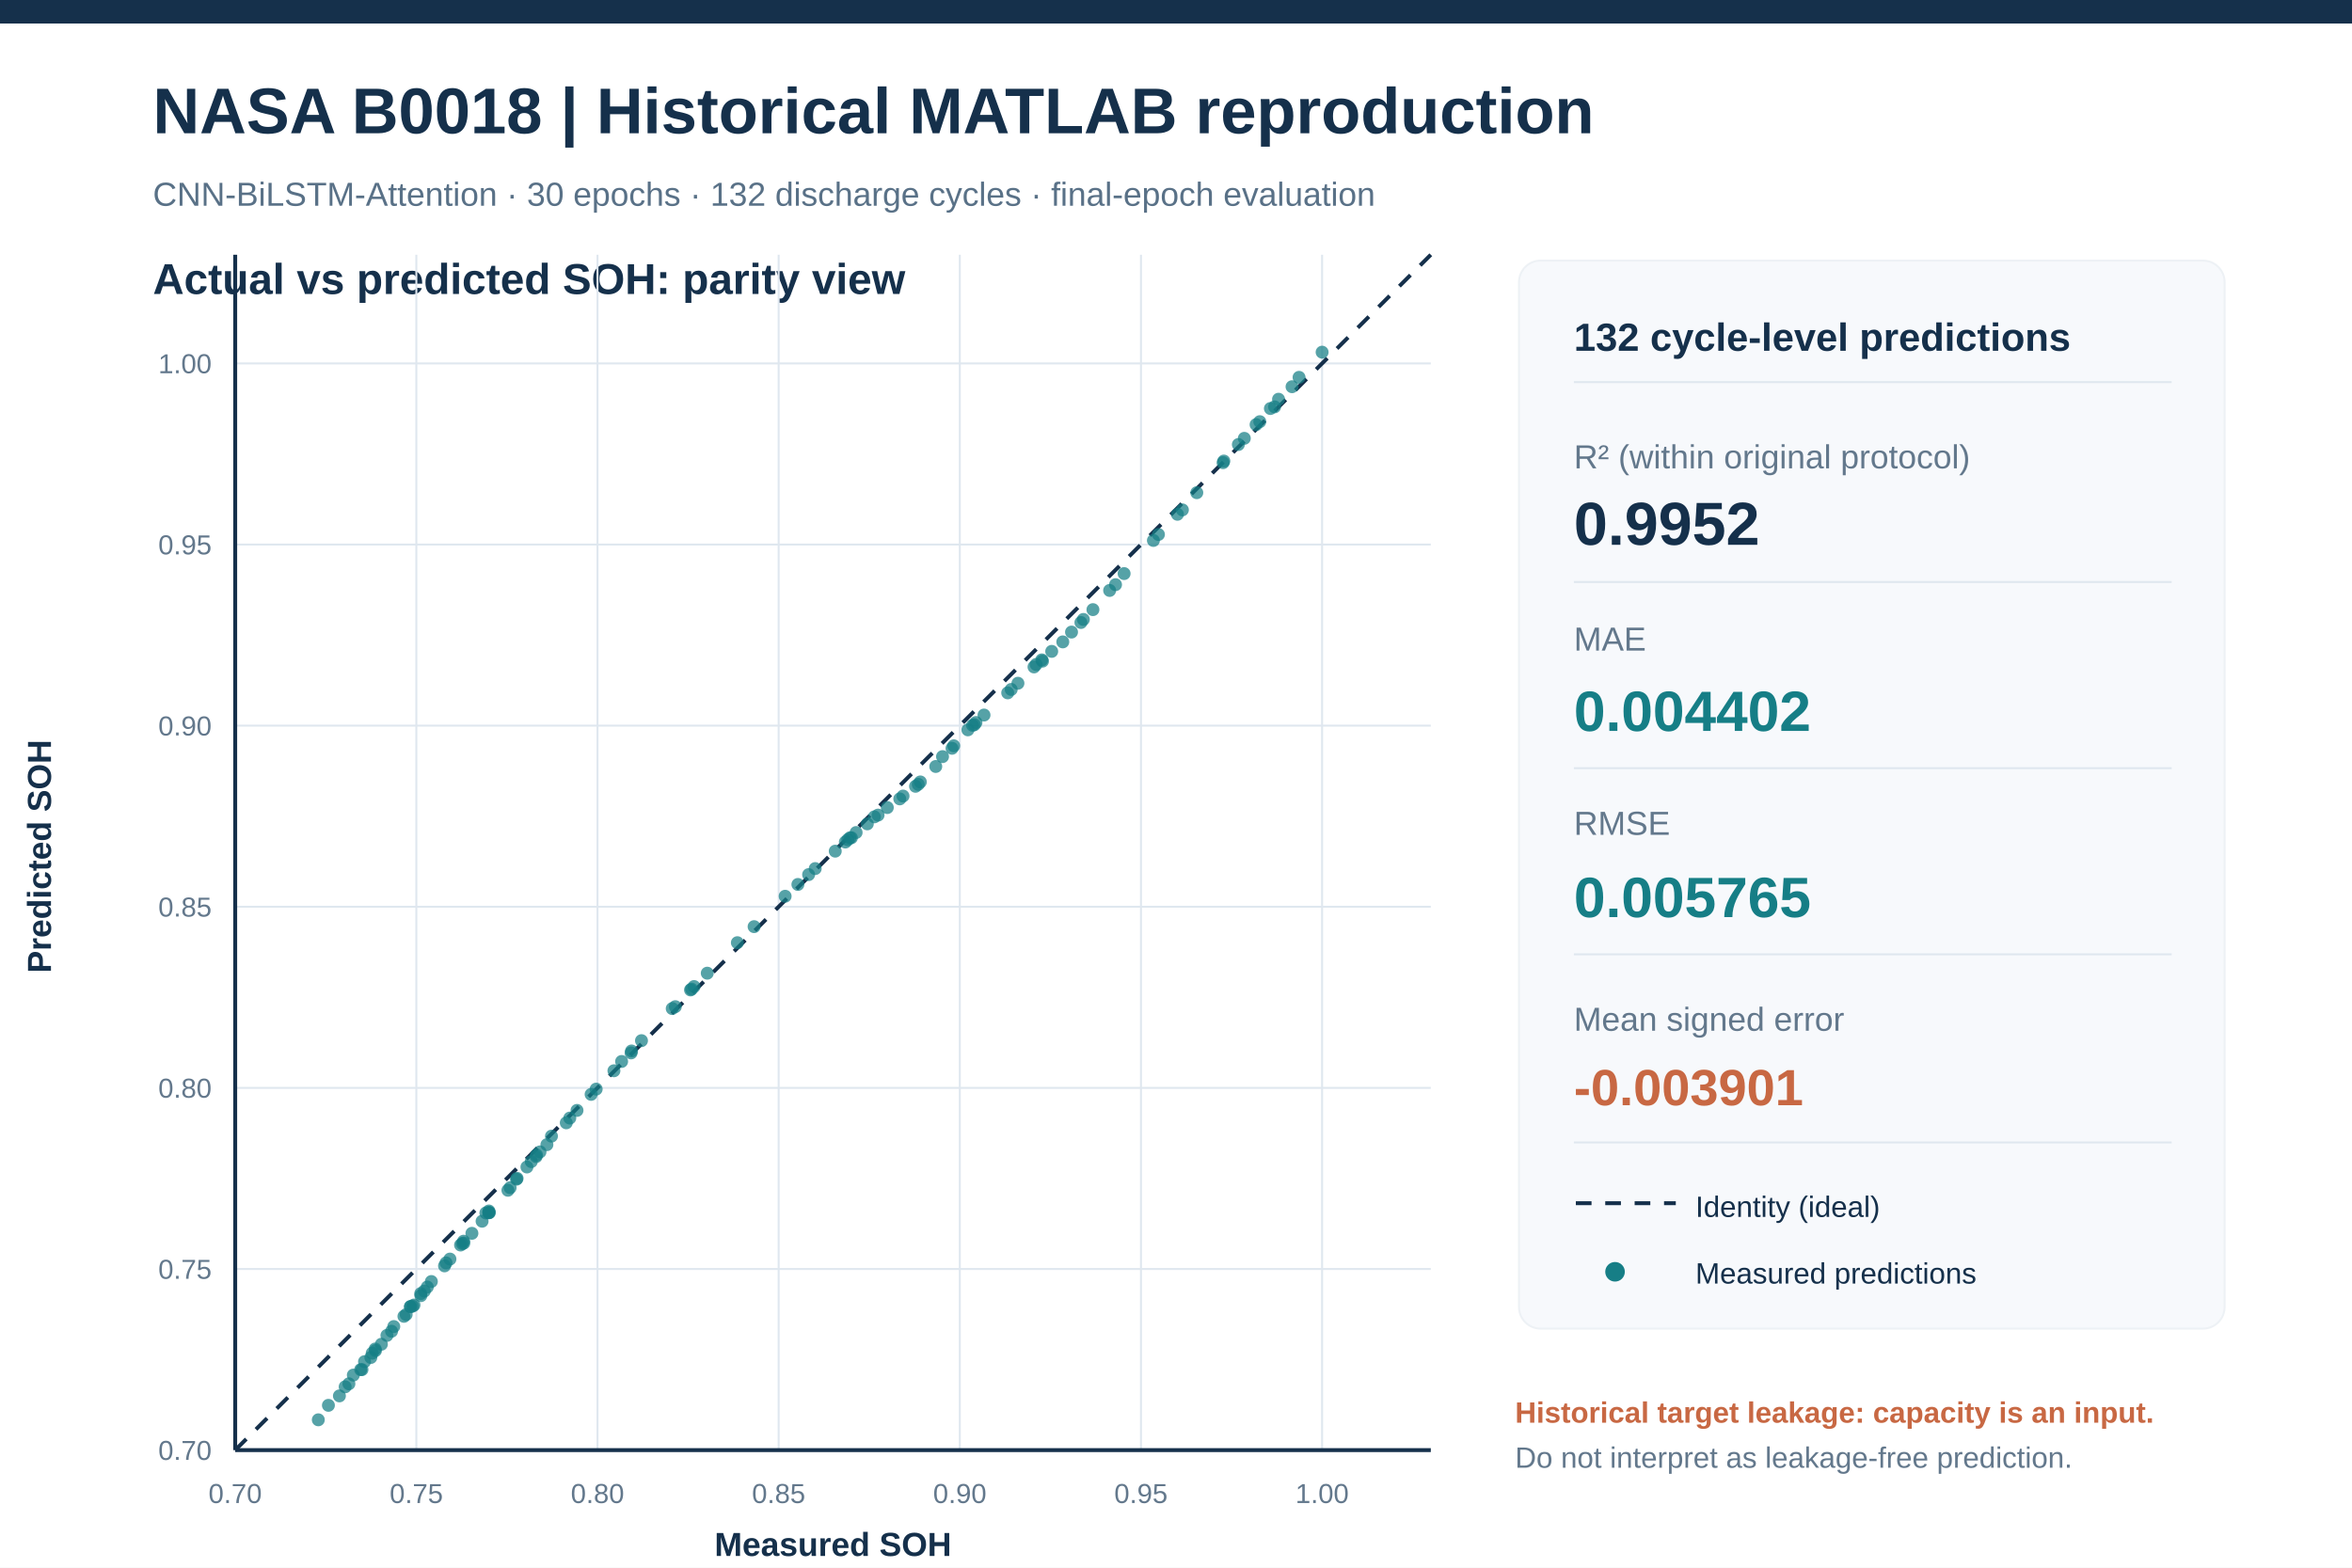
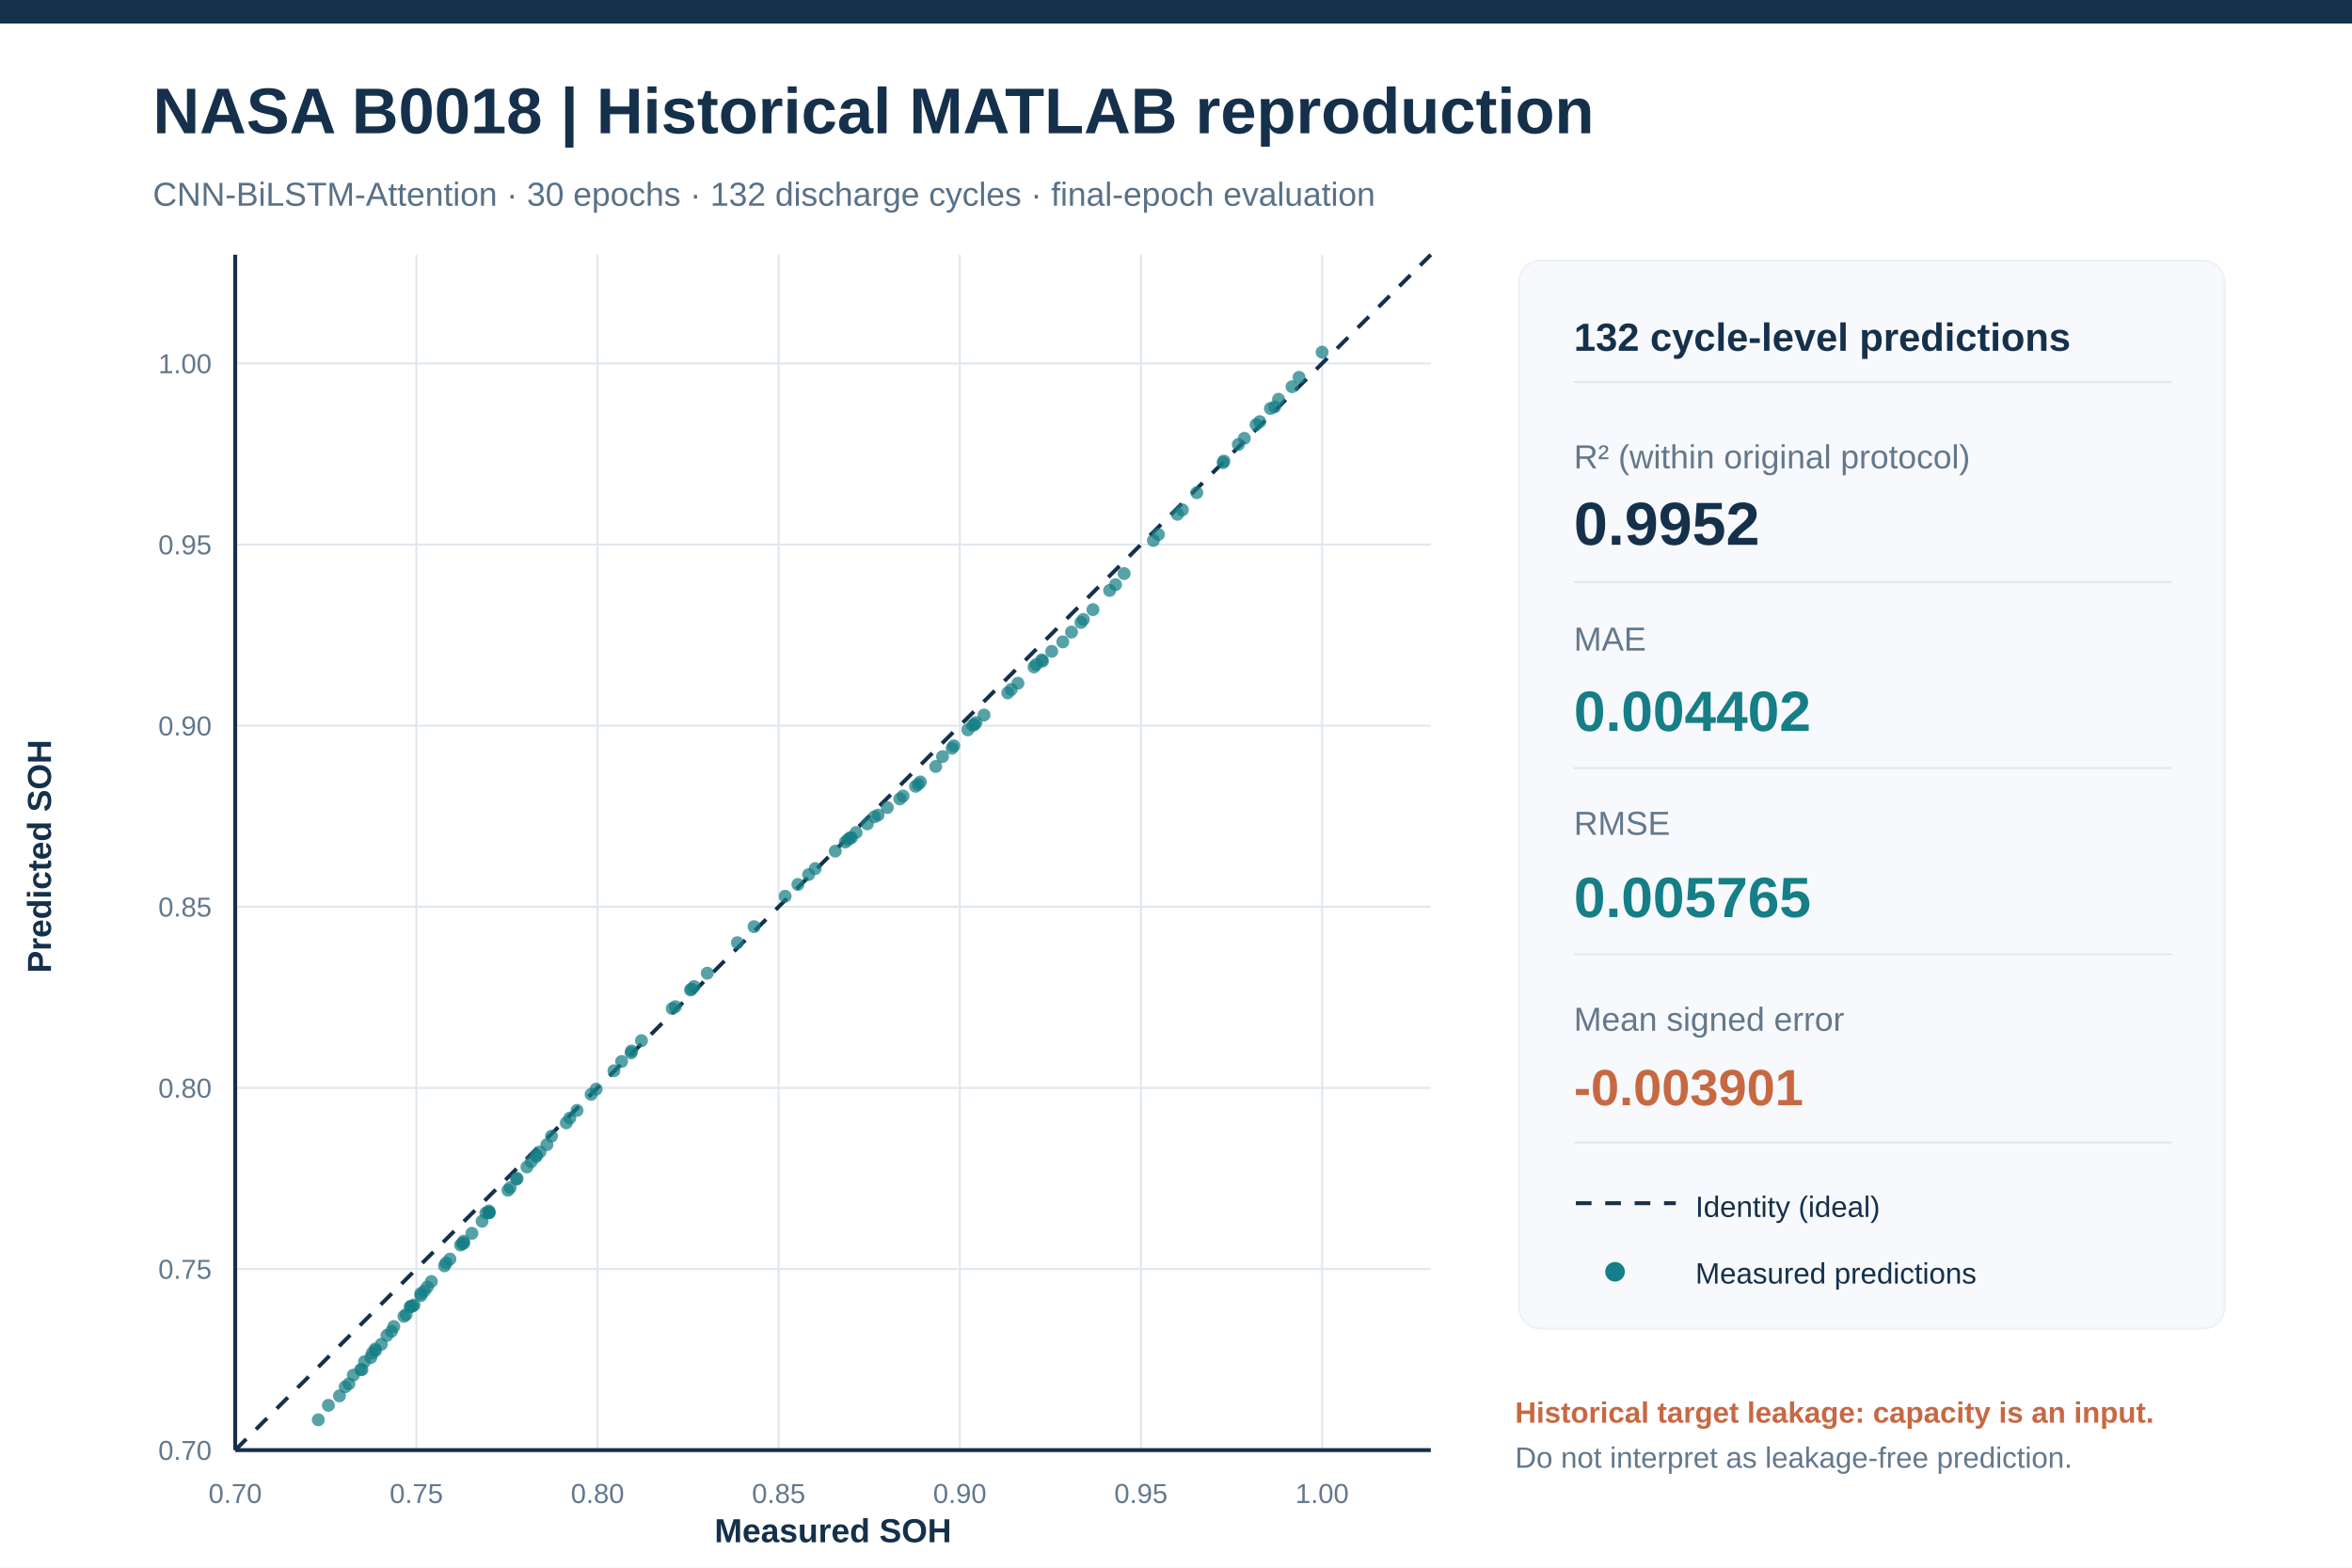
<svg xmlns="http://www.w3.org/2000/svg" width="1200" height="800" viewBox="0 0 1200 800">
  <g font-family="Arial,Helvetica,sans-serif">
    <rect width="1200" height="800" fill="#ffffff" />
    <rect width="1200" height="12" fill="#15304B" />
    <text x="78" y="68" font-size="33" font-weight="700" fill="#15304B">NASA B0018 | Historical MATLAB reproduction</text>
    <text x="78" y="105" font-size="17" fill="#597187">CNN-BiLSTM-Attention · 30 epochs · 132 discharge cycles · final-epoch evaluation</text>
-     <text x="78" y="150" font-size="22" fill="#15304B" font-weight="700" text-anchor="start">Actual vs predicted SOH: parity view</text>
    <line x1="120" y1="130" x2="120" y2="740" stroke="#dfe7ef" stroke-width="1" />
    <line x1="120" y1="740" x2="730" y2="740" stroke="#dfe7ef" stroke-width="1" />
    <text x="120" y="767" font-size="14" fill="#63788c" font-weight="400" text-anchor="middle">0.70</text>
    <text x="108" y="745" font-size="14" fill="#63788c" font-weight="400" text-anchor="end">0.70</text>
    <line x1="212.424" y1="130" x2="212.424" y2="740" stroke="#dfe7ef" stroke-width="1" />
    <line x1="120" y1="647.576" x2="730" y2="647.576" stroke="#dfe7ef" stroke-width="1" />
    <text x="212.424" y="767" font-size="14" fill="#63788c" font-weight="400" text-anchor="middle">0.75</text>
    <text x="108" y="652.576" font-size="14" fill="#63788c" font-weight="400" text-anchor="end">0.75</text>
    <line x1="304.848" y1="130" x2="304.848" y2="740" stroke="#dfe7ef" stroke-width="1" />
    <line x1="120" y1="555.152" x2="730" y2="555.152" stroke="#dfe7ef" stroke-width="1" />
    <text x="304.848" y="767" font-size="14" fill="#63788c" font-weight="400" text-anchor="middle">0.80</text>
    <text x="108" y="560.152" font-size="14" fill="#63788c" font-weight="400" text-anchor="end">0.80</text>
    <line x1="397.273" y1="130" x2="397.273" y2="740" stroke="#dfe7ef" stroke-width="1" />
    <line x1="120" y1="462.727" x2="730" y2="462.727" stroke="#dfe7ef" stroke-width="1" />
    <text x="397.273" y="767" font-size="14" fill="#63788c" font-weight="400" text-anchor="middle">0.85</text>
    <text x="108" y="467.727" font-size="14" fill="#63788c" font-weight="400" text-anchor="end">0.85</text>
    <line x1="489.697" y1="130" x2="489.697" y2="740" stroke="#dfe7ef" stroke-width="1" />
    <line x1="120" y1="370.303" x2="730" y2="370.303" stroke="#dfe7ef" stroke-width="1" />
    <text x="489.697" y="767" font-size="14" fill="#63788c" font-weight="400" text-anchor="middle">0.90</text>
    <text x="108" y="375.303" font-size="14" fill="#63788c" font-weight="400" text-anchor="end">0.90</text>
    <line x1="582.121" y1="130" x2="582.121" y2="740" stroke="#dfe7ef" stroke-width="1" />
    <line x1="120" y1="277.879" x2="730" y2="277.879" stroke="#dfe7ef" stroke-width="1" />
    <text x="582.121" y="767" font-size="14" fill="#63788c" font-weight="400" text-anchor="middle">0.95</text>
    <text x="108" y="282.879" font-size="14" fill="#63788c" font-weight="400" text-anchor="end">0.95</text>
    <line x1="674.545" y1="130" x2="674.545" y2="740" stroke="#dfe7ef" stroke-width="1" />
    <line x1="120" y1="185.455" x2="730" y2="185.455" stroke="#dfe7ef" stroke-width="1" />
    <text x="674.545" y="767" font-size="14" fill="#63788c" font-weight="400" text-anchor="middle">1.00</text>
    <text x="108" y="190.455" font-size="14" fill="#63788c" font-weight="400" text-anchor="end">1.00</text>
    <line x1="120" y1="740" x2="730" y2="740" stroke="#15304B" stroke-width="2" />
    <line x1="120" y1="130" x2="120" y2="740" stroke="#15304B" stroke-width="2" />
    <line x1="120" y1="740" x2="730" y2="130" stroke="#15304B" stroke-width="2" stroke-dasharray="8 7" />
    <circle cx="674.55" cy="179.72" r="3.3" fill="#167e86" fill-opacity="0.72" />
    <circle cx="662.78" cy="192.56" r="3.3" fill="#167e86" fill-opacity="0.72" />
    <circle cx="659.20" cy="197.34" r="3.3" fill="#167e86" fill-opacity="0.72" />
    <circle cx="650.30" cy="207.62" r="3.3" fill="#167e86" fill-opacity="0.72" />
    <circle cx="652.32" cy="203.73" r="3.3" fill="#167e86" fill-opacity="0.72" />
    <circle cx="648.16" cy="208.47" r="3.3" fill="#167e86" fill-opacity="0.72" />
    <circle cx="640.86" cy="216.68" r="3.3" fill="#167e86" fill-opacity="0.72" />
    <circle cx="634.85" cy="223.69" r="3.3" fill="#167e86" fill-opacity="0.72" />
    <circle cx="624.02" cy="236.11" r="3.3" fill="#167e86" fill-opacity="0.72" />
    <circle cx="642.75" cy="215.18" r="3.3" fill="#167e86" fill-opacity="0.72" />
    <circle cx="631.82" cy="226.84" r="3.3" fill="#167e86" fill-opacity="0.72" />
    <circle cx="624.41" cy="235.28" r="3.3" fill="#167e86" fill-opacity="0.72" />
    <circle cx="610.61" cy="251.42" r="3.3" fill="#167e86" fill-opacity="0.72" />
    <circle cx="603.26" cy="260.20" r="3.3" fill="#167e86" fill-opacity="0.72" />
    <circle cx="600.74" cy="262.44" r="3.3" fill="#167e86" fill-opacity="0.72" />
    <circle cx="591.04" cy="272.75" r="3.3" fill="#167e86" fill-opacity="0.72" />
    <circle cx="588.47" cy="275.80" r="3.3" fill="#167e86" fill-opacity="0.72" />
    <circle cx="573.53" cy="292.70" r="3.3" fill="#167e86" fill-opacity="0.72" />
    <circle cx="566.14" cy="301.31" r="3.3" fill="#167e86" fill-opacity="0.72" />
    <circle cx="557.62" cy="311.10" r="3.3" fill="#167e86" fill-opacity="0.72" />
    <circle cx="551.49" cy="317.66" r="3.3" fill="#167e86" fill-opacity="0.72" />
    <circle cx="528.65" cy="339.08" r="3.3" fill="#167e86" fill-opacity="0.72" />
    <circle cx="531.52" cy="336.74" r="3.3" fill="#167e86" fill-opacity="0.72" />
    <circle cx="527.56" cy="340.34" r="3.3" fill="#167e86" fill-opacity="0.72" />
    <circle cx="569.15" cy="298.36" r="3.3" fill="#167e86" fill-opacity="0.72" />
    <circle cx="552.74" cy="316.11" r="3.3" fill="#167e86" fill-opacity="0.72" />
    <circle cx="542.24" cy="327.56" r="3.3" fill="#167e86" fill-opacity="0.72" />
    <circle cx="531.89" cy="337.38" r="3.3" fill="#167e86" fill-opacity="0.72" />
    <circle cx="519.36" cy="348.67" r="3.3" fill="#167e86" fill-opacity="0.72" />
    <circle cx="514.14" cy="353.57" r="3.3" fill="#167e86" fill-opacity="0.72" />
    <circle cx="502.05" cy="364.89" r="3.3" fill="#167e86" fill-opacity="0.72" />
    <circle cx="497.14" cy="369.82" r="3.3" fill="#167e86" fill-opacity="0.72" />
    <circle cx="485.73" cy="381.85" r="3.3" fill="#167e86" fill-opacity="0.72" />
    <circle cx="477.43" cy="391.14" r="3.3" fill="#167e86" fill-opacity="0.72" />
    <circle cx="468.49" cy="400.26" r="3.3" fill="#167e86" fill-opacity="0.72" />
    <circle cx="459.07" cy="407.67" r="3.3" fill="#167e86" fill-opacity="0.72" />
    <circle cx="447.99" cy="415.95" r="3.3" fill="#167e86" fill-opacity="0.72" />
    <circle cx="442.51" cy="420.42" r="3.3" fill="#167e86" fill-opacity="0.72" />
    <circle cx="434.39" cy="427.50" r="3.3" fill="#167e86" fill-opacity="0.72" />
    <circle cx="496.22" cy="370.13" r="3.3" fill="#167e86" fill-opacity="0.72" />
    <circle cx="469.56" cy="399.03" r="3.3" fill="#167e86" fill-opacity="0.72" />
    <circle cx="452.71" cy="412.10" r="3.3" fill="#167e86" fill-opacity="0.72" />
    <circle cx="436.80" cy="424.85" r="3.3" fill="#167e86" fill-opacity="0.72" />
    <circle cx="431.30" cy="429.70" r="3.3" fill="#167e86" fill-opacity="0.72" />
    <circle cx="415.92" cy="443.24" r="3.3" fill="#167e86" fill-opacity="0.72" />
    <circle cx="546.70" cy="322.55" r="3.3" fill="#167e86" fill-opacity="0.72" />
    <circle cx="536.59" cy="332.40" r="3.3" fill="#167e86" fill-opacity="0.72" />
    <circle cx="515.92" cy="351.83" r="3.3" fill="#167e86" fill-opacity="0.72" />
    <circle cx="497.94" cy="368.70" r="3.3" fill="#167e86" fill-opacity="0.72" />
    <circle cx="480.88" cy="386.11" r="3.3" fill="#167e86" fill-opacity="0.72" />
    <circle cx="486.61" cy="380.59" r="3.3" fill="#167e86" fill-opacity="0.72" />
    <circle cx="467.11" cy="401.25" r="3.3" fill="#167e86" fill-opacity="0.72" />
    <circle cx="446.11" cy="416.84" r="3.3" fill="#167e86" fill-opacity="0.72" />
    <circle cx="432.55" cy="428.49" r="3.3" fill="#167e86" fill-opacity="0.72" />
    <circle cx="426.15" cy="434.35" r="3.3" fill="#167e86" fill-opacity="0.72" />
    <circle cx="493.82" cy="372.44" r="3.3" fill="#167e86" fill-opacity="0.72" />
    <circle cx="460.73" cy="406.23" r="3.3" fill="#167e86" fill-opacity="0.72" />
    <circle cx="433.66" cy="427.53" r="3.3" fill="#167e86" fill-opacity="0.72" />
    <circle cx="412.56" cy="446.32" r="3.3" fill="#167e86" fill-opacity="0.72" />
    <circle cx="407.09" cy="451.34" r="3.3" fill="#167e86" fill-opacity="0.72" />
    <circle cx="400.58" cy="457.36" r="3.3" fill="#167e86" fill-opacity="0.72" />
    <circle cx="384.74" cy="472.87" r="3.3" fill="#167e86" fill-opacity="0.72" />
    <circle cx="376.21" cy="481.06" r="3.3" fill="#167e86" fill-opacity="0.72" />
    <circle cx="360.85" cy="496.62" r="3.3" fill="#167e86" fill-opacity="0.72" />
    <circle cx="352.84" cy="504.75" r="3.3" fill="#167e86" fill-opacity="0.72" />
    <circle cx="352.30" cy="505.17" r="3.3" fill="#167e86" fill-opacity="0.72" />
    <circle cx="342.97" cy="514.67" r="3.3" fill="#167e86" fill-opacity="0.72" />
    <circle cx="327.29" cy="531.05" r="3.3" fill="#167e86" fill-opacity="0.72" />
    <circle cx="322.21" cy="536.32" r="3.3" fill="#167e86" fill-opacity="0.72" />
    <circle cx="317.15" cy="541.68" r="3.3" fill="#167e86" fill-opacity="0.72" />
    <circle cx="354.10" cy="503.44" r="3.3" fill="#167e86" fill-opacity="0.72" />
    <circle cx="344.55" cy="513.71" r="3.3" fill="#167e86" fill-opacity="0.72" />
    <circle cx="321.98" cy="537.31" r="3.3" fill="#167e86" fill-opacity="0.72" />
    <circle cx="313.23" cy="546.42" r="3.3" fill="#167e86" fill-opacity="0.72" />
    <circle cx="304.17" cy="555.78" r="3.3" fill="#167e86" fill-opacity="0.72" />
    <circle cx="301.59" cy="558.46" r="3.3" fill="#167e86" fill-opacity="0.72" />
    <circle cx="294.39" cy="566.65" r="3.3" fill="#167e86" fill-opacity="0.72" />
    <circle cx="288.92" cy="572.98" r="3.3" fill="#167e86" fill-opacity="0.72" />
    <circle cx="279.03" cy="584.14" r="3.3" fill="#167e86" fill-opacity="0.72" />
    <circle cx="268.84" cy="595.52" r="3.3" fill="#167e86" fill-opacity="0.72" />
    <circle cx="273.74" cy="589.41" r="3.3" fill="#167e86" fill-opacity="0.72" />
    <circle cx="263.53" cy="601.75" r="3.3" fill="#167e86" fill-opacity="0.72" />
    <circle cx="260.27" cy="606.08" r="3.3" fill="#167e86" fill-opacity="0.72" />
    <circle cx="249.69" cy="618.80" r="3.3" fill="#167e86" fill-opacity="0.72" />
    <circle cx="245.96" cy="623.19" r="3.3" fill="#167e86" fill-opacity="0.72" />
    <circle cx="290.71" cy="570.56" r="3.3" fill="#167e86" fill-opacity="0.72" />
    <circle cx="273.54" cy="590.21" r="3.3" fill="#167e86" fill-opacity="0.72" />
    <circle cx="263.82" cy="601.33" r="3.3" fill="#167e86" fill-opacity="0.72" />
    <circle cx="249.42" cy="617.97" r="3.3" fill="#167e86" fill-opacity="0.72" />
    <circle cx="236.54" cy="633.39" r="3.3" fill="#167e86" fill-opacity="0.72" />
    <circle cx="275.52" cy="587.81" r="3.3" fill="#167e86" fill-opacity="0.72" />
    <circle cx="249.36" cy="618.92" r="3.3" fill="#167e86" fill-opacity="0.72" />
    <circle cx="240.77" cy="629.37" r="3.3" fill="#167e86" fill-opacity="0.72" />
    <circle cx="236.65" cy="634.36" r="3.3" fill="#167e86" fill-opacity="0.72" />
    <circle cx="226.80" cy="645.98" r="3.3" fill="#167e86" fill-opacity="0.72" />
    <circle cx="229.56" cy="642.51" r="3.3" fill="#167e86" fill-opacity="0.72" />
    <circle cx="218.01" cy="656.78" r="3.3" fill="#167e86" fill-opacity="0.72" />
    <circle cx="214.73" cy="661.17" r="3.3" fill="#167e86" fill-opacity="0.72" />
    <circle cx="210.54" cy="666.53" r="3.3" fill="#167e86" fill-opacity="0.72" />
    <circle cx="199.78" cy="679.35" r="3.3" fill="#167e86" fill-opacity="0.72" />
    <circle cx="206.09" cy="671.73" r="3.3" fill="#167e86" fill-opacity="0.72" />
    <circle cx="191.57" cy="689.23" r="3.3" fill="#167e86" fill-opacity="0.72" />
    <circle cx="194.58" cy="685.98" r="3.3" fill="#167e86" fill-opacity="0.72" />
    <circle cx="189.20" cy="692.73" r="3.3" fill="#167e86" fill-opacity="0.72" />
    <circle cx="178.01" cy="706.16" r="3.3" fill="#167e86" fill-opacity="0.72" />
    <circle cx="281.36" cy="579.78" r="3.3" fill="#167e86" fill-opacity="0.72" />
    <circle cx="271.06" cy="592.77" r="3.3" fill="#167e86" fill-opacity="0.72" />
    <circle cx="259.15" cy="607.40" r="3.3" fill="#167e86" fill-opacity="0.72" />
    <circle cx="249.41" cy="618.70" r="3.3" fill="#167e86" fill-opacity="0.72" />
    <circle cx="235.88" cy="634.63" r="3.3" fill="#167e86" fill-opacity="0.72" />
    <circle cx="234.98" cy="635.34" r="3.3" fill="#167e86" fill-opacity="0.72" />
    <circle cx="220.08" cy="653.97" r="3.3" fill="#167e86" fill-opacity="0.72" />
    <circle cx="216.49" cy="658.83" r="3.3" fill="#167e86" fill-opacity="0.72" />
    <circle cx="211.22" cy="665.96" r="3.3" fill="#167e86" fill-opacity="0.72" />
    <circle cx="207.22" cy="670.82" r="3.3" fill="#167e86" fill-opacity="0.72" />
    <circle cx="209.40" cy="666.82" r="3.3" fill="#167e86" fill-opacity="0.72" />
    <circle cx="197.41" cy="681.47" r="3.3" fill="#167e86" fill-opacity="0.72" />
    <circle cx="185.98" cy="694.87" r="3.3" fill="#167e86" fill-opacity="0.72" />
    <circle cx="180.27" cy="701.72" r="3.3" fill="#167e86" fill-opacity="0.72" />
    <circle cx="167.56" cy="717.15" r="3.3" fill="#167e86" fill-opacity="0.72" />
    <circle cx="247.89" cy="618.98" r="3.3" fill="#167e86" fill-opacity="0.72" />
    <circle cx="227.57" cy="644.47" r="3.3" fill="#167e86" fill-opacity="0.72" />
    <circle cx="214.65" cy="660.13" r="3.3" fill="#167e86" fill-opacity="0.72" />
    <circle cx="209.43" cy="666.73" r="3.3" fill="#167e86" fill-opacity="0.72" />
    <circle cx="191.43" cy="688.41" r="3.3" fill="#167e86" fill-opacity="0.72" />
    <circle cx="200.91" cy="676.95" r="3.3" fill="#167e86" fill-opacity="0.72" />
    <circle cx="189.91" cy="690.53" r="3.3" fill="#167e86" fill-opacity="0.72" />
    <circle cx="184.01" cy="698.94" r="3.3" fill="#167e86" fill-opacity="0.72" />
    <circle cx="184.67" cy="698.93" r="3.3" fill="#167e86" fill-opacity="0.72" />
    <circle cx="173.17" cy="712.33" r="3.3" fill="#167e86" fill-opacity="0.72" />
    <circle cx="176.10" cy="707.70" r="3.3" fill="#167e86" fill-opacity="0.72" />
    <circle cx="162.40" cy="724.54" r="3.3" fill="#167e86" fill-opacity="0.72" />
-     <text x="425" y="794" font-size="17" fill="#15304B" font-weight="700" text-anchor="middle">Measured SOH</text>
+     <text x="425" y="787" font-size="17" fill="#15304B" font-weight="700" text-anchor="middle">Measured SOH</text>
    <text x="26" y="437" font-size="17" font-weight="700" fill="#15304B" text-anchor="middle" transform="rotate(-90 26 437)">Predicted SOH</text>
    <rect x="775" y="133" width="360" height="545" rx="11" fill="#f7f9fc" stroke="#edf1f5" />
    <text x="803" y="179" font-size="20" fill="#15304B" font-weight="700" text-anchor="start">132 cycle-level predictions</text>
    <line x1="803" y1="195" x2="1108" y2="195" stroke="#dfe7ef" stroke-width="1" />
    <text x="803" y="239" font-size="17" fill="#63788c" font-weight="400" text-anchor="start">R² (within original protocol)</text>
    <text x="803" y="278" font-size="31" fill="#15304B" font-weight="700" text-anchor="start">0.9952</text>
    <line x1="803" y1="297" x2="1108" y2="297" stroke="#dfe7ef" stroke-width="1" />
    <text x="803" y="332" font-size="17" fill="#63788c" font-weight="400" text-anchor="start">MAE</text>
    <text x="803" y="373" font-size="29" fill="#167e86" font-weight="700" text-anchor="start">0.004402</text>
    <line x1="803" y1="392" x2="1108" y2="392" stroke="#dfe7ef" stroke-width="1" />
    <text x="803" y="426" font-size="17" fill="#63788c" font-weight="400" text-anchor="start">RMSE</text>
    <text x="803" y="468" font-size="29" fill="#167e86" font-weight="700" text-anchor="start">0.005765</text>
    <line x1="803" y1="487" x2="1108" y2="487" stroke="#dfe7ef" stroke-width="1" />
    <text x="803" y="526" font-size="17" fill="#63788c" font-weight="400" text-anchor="start">Mean signed error</text>
    <text x="803" y="564" font-size="26" fill="#c86843" font-weight="700" text-anchor="start">-0.003901</text>
    <line x1="803" y1="583" x2="1108" y2="583" stroke="#dfe7ef" stroke-width="1" />
    <line x1="804" y1="614" x2="855" y2="614" stroke="#15304B" stroke-width="2" stroke-dasharray="8 7" />
    <text x="865" y="621" font-size="15" fill="#15304B" font-weight="400" text-anchor="start">Identity (ideal)</text>
    <circle cx="824" cy="649" r="5" fill="#167e86" />
    <text x="865" y="655" font-size="15" fill="#15304B" font-weight="400" text-anchor="start">Measured predictions</text>
    <text x="773" y="726" font-size="15" fill="#c86843" font-weight="700" text-anchor="start">Historical target leakage: capacity is an input.</text>
    <text x="773" y="749" font-size="15" fill="#63788c" font-weight="400" text-anchor="start">Do not interpret as leakage-free prediction.</text>
  </g>
</svg>
